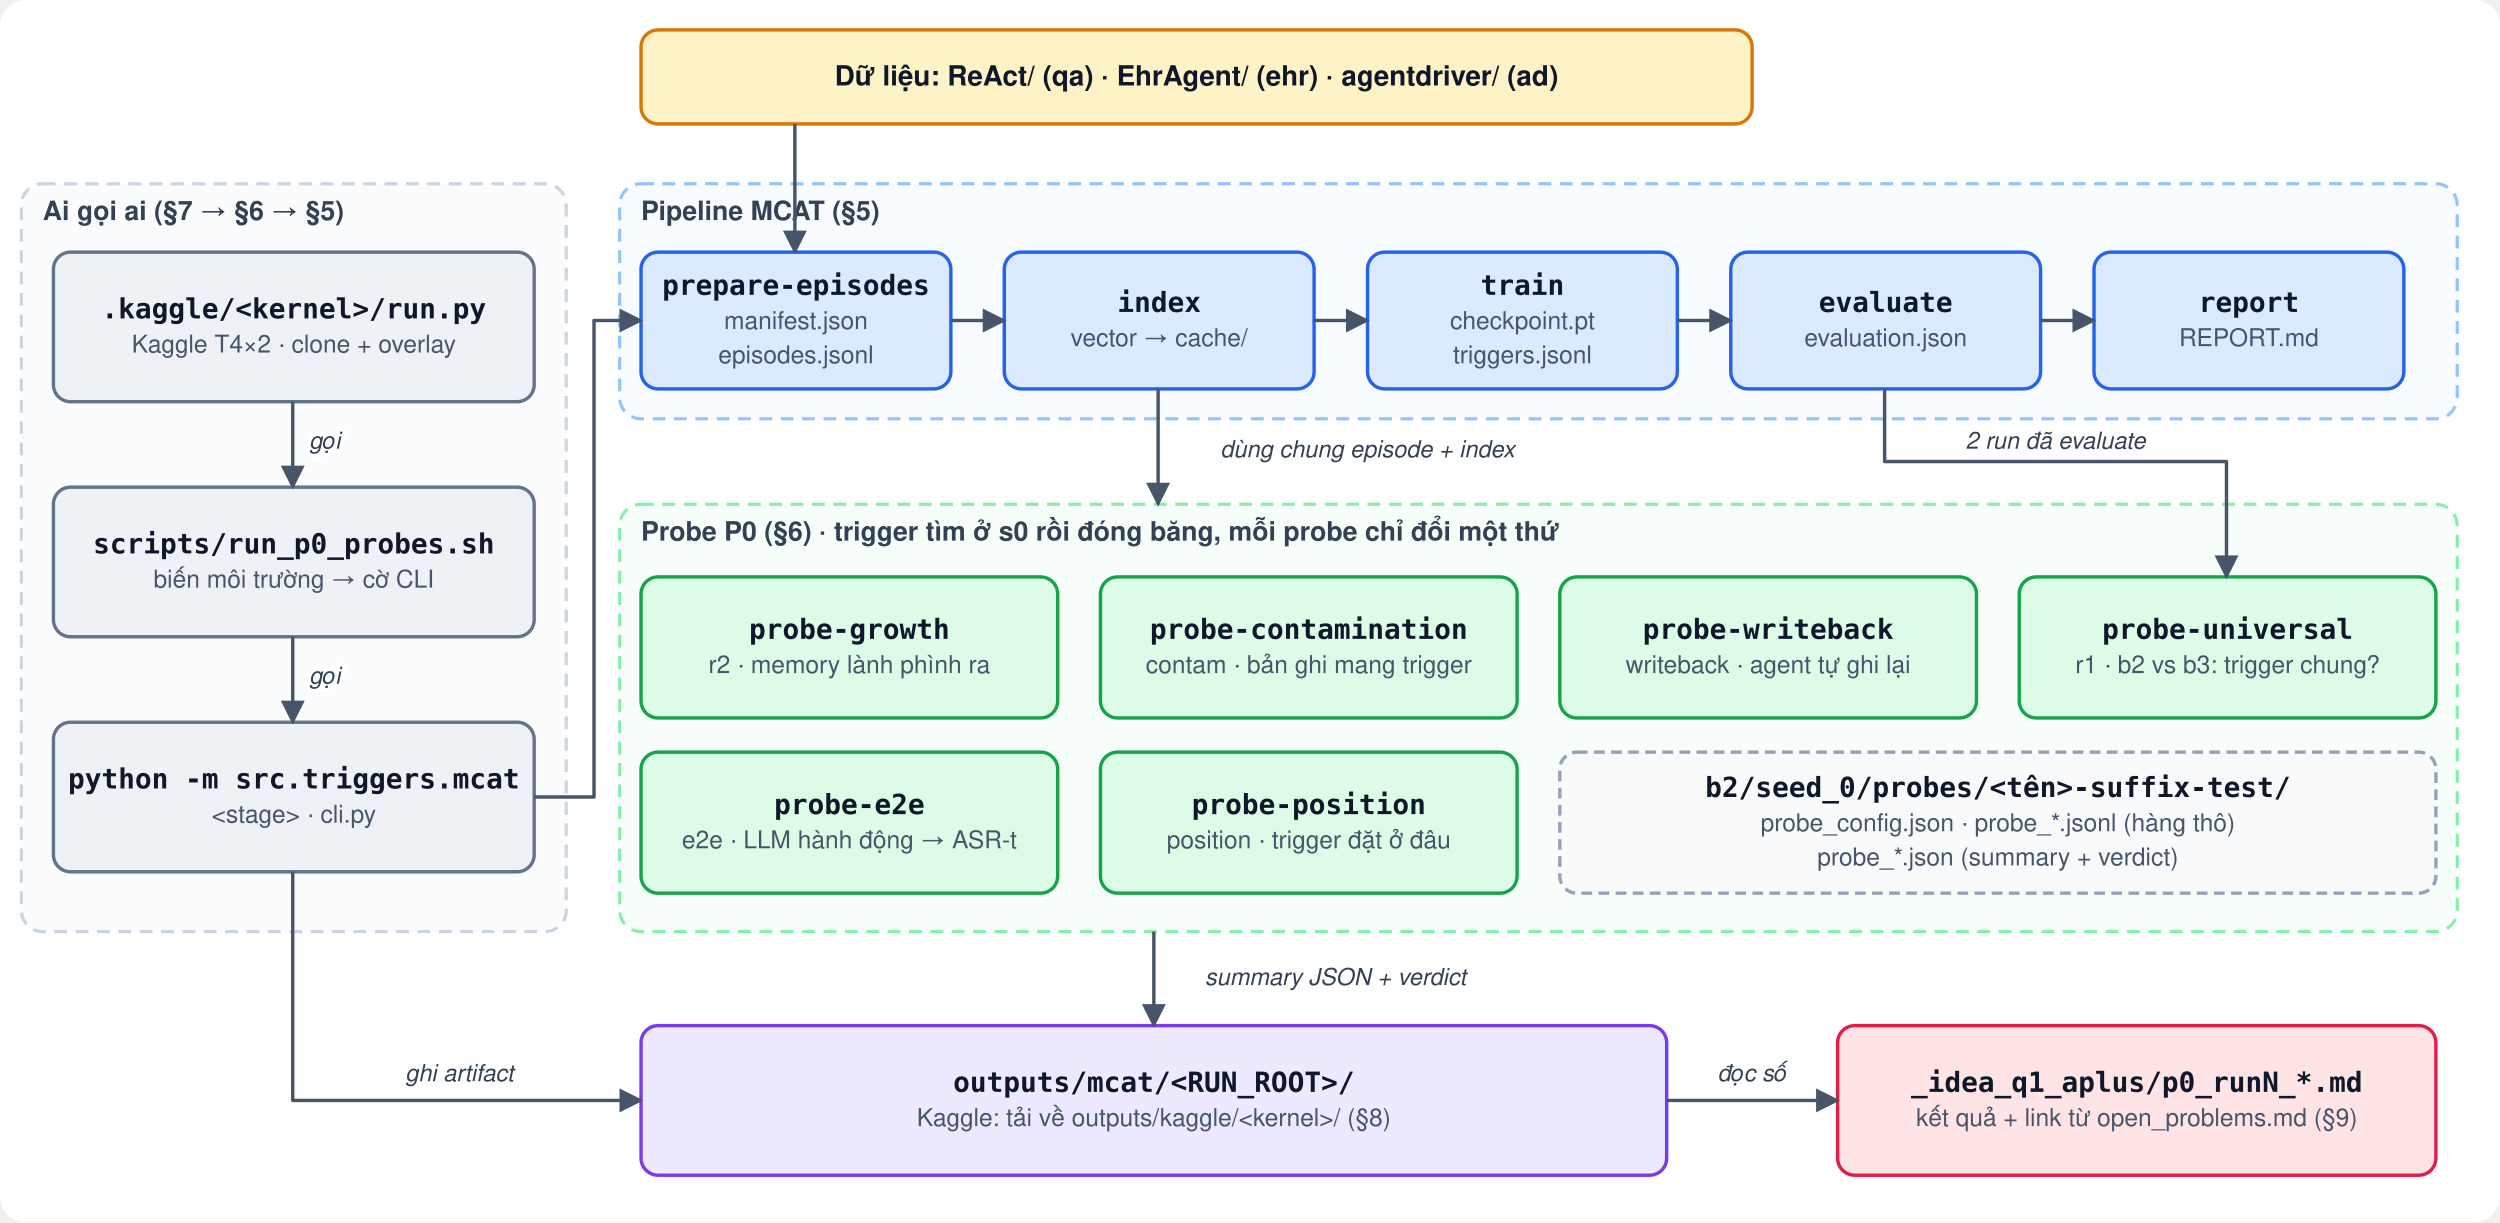
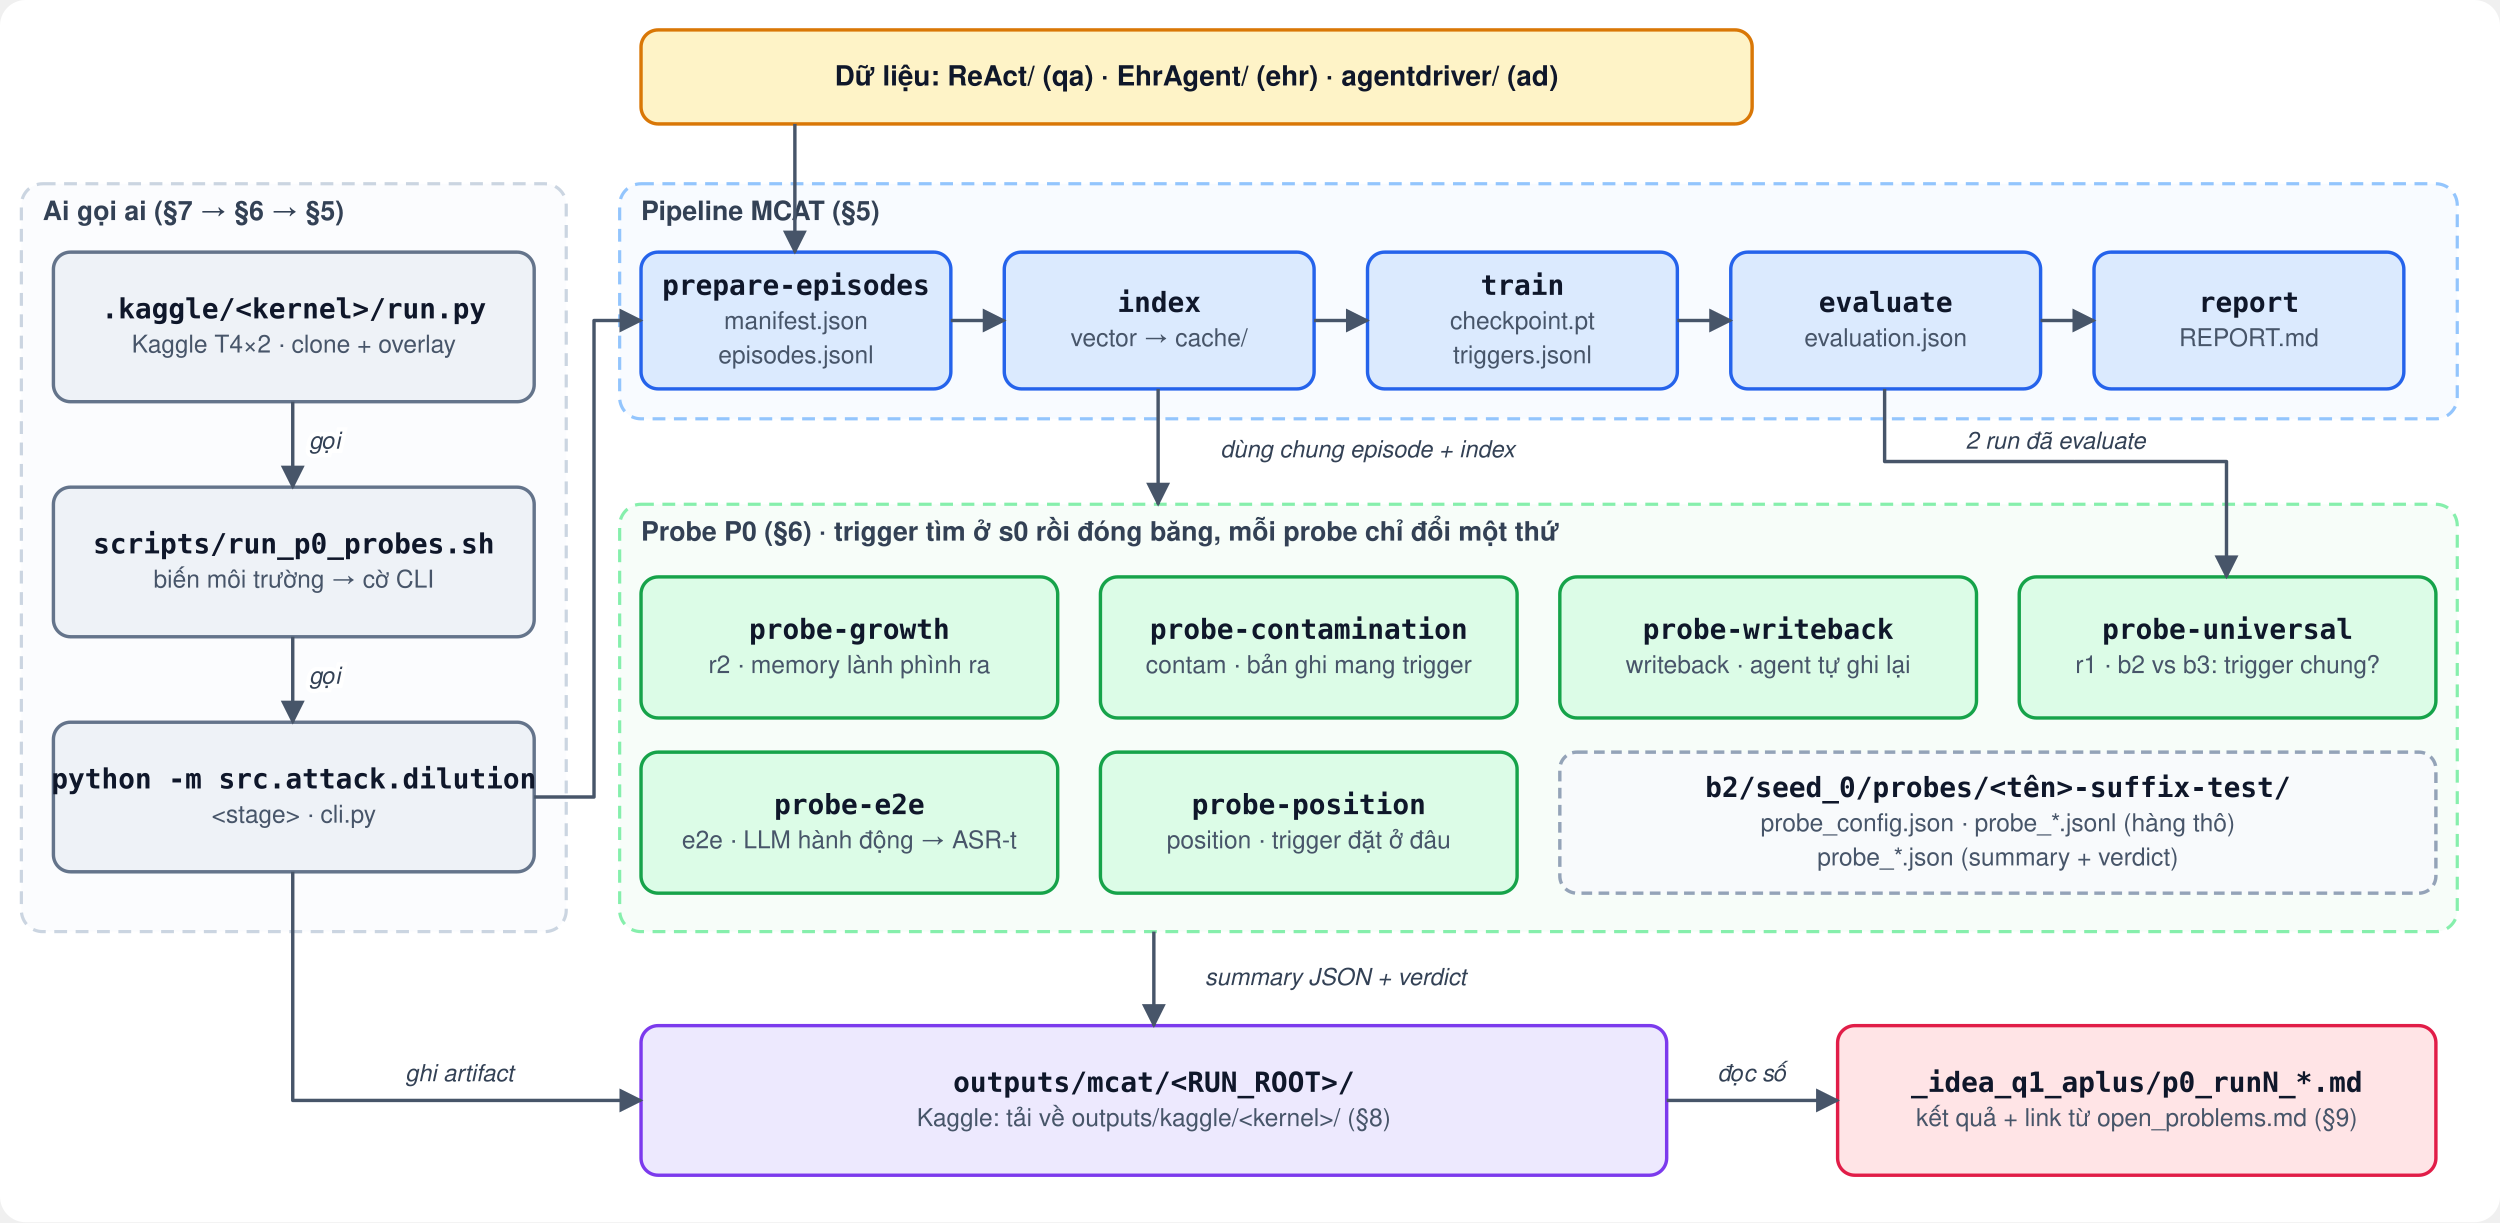
<svg xmlns="http://www.w3.org/2000/svg" viewBox="0 0 1170 572" width="1170" height="572" font-family="Segoe UI, Helvetica, Arial, sans-serif">
  <defs>
    <marker id="arr" viewBox="0 0 10 10" refX="9" refY="5" markerWidth="7" markerHeight="7" orient="auto-start-reverse">
      <path d="M0,0 L10,5 L0,10 z" fill="#475569" />
    </marker>
  </defs>
  <rect width="1170" height="572" rx="12" fill="#ffffff" />
  <rect x="10" y="86" width="255" height="350" rx="10" fill="#fbfcfe" stroke="#cbd5e1" stroke-width="1.5" stroke-dasharray="6 4" />
  <text x="20" y="103" font-size="12.5" font-weight="600" fill="#334155">Ai gọi ai  (§7 → §6 → §5)</text>
  <rect x="290" y="86" width="860" height="110" rx="10" fill="#f8fbff" stroke="#93c5fd" stroke-width="1.5" stroke-dasharray="6 4" />
  <text x="300" y="103" font-size="12.5" font-weight="600" fill="#334155">Pipeline MCAT  (§5)</text>
  <rect x="290" y="236" width="860" height="200" rx="10" fill="#f7fdf9" stroke="#86efac" stroke-width="1.5" stroke-dasharray="6 4" />
  <text x="300" y="253" font-size="12.5" font-weight="600" fill="#334155">Probe P0  (§6) · trigger tìm ở s0 rồi đóng băng, mỗi probe chỉ đổi một thứ</text>
  <rect x="25" y="118" width="225" height="70" rx="8" fill="#eef2f7" stroke="#64748b" stroke-width="1.6" />
  <text x="137.5" y="149.0" text-anchor="middle" font-size="13" font-weight="700" font-family="Consolas, 'Cascadia Mono', Menlo, monospace" fill="#0f172a">.kaggle/&lt;kernel&gt;/run.py</text>
  <text x="137.5" y="165.0" text-anchor="middle" font-size="11.5" fill="#475569">Kaggle T4×2 · clone + overlay</text>
  <rect x="25" y="228" width="225" height="70" rx="8" fill="#eef2f7" stroke="#64748b" stroke-width="1.6" />
  <text x="137.5" y="259.0" text-anchor="middle" font-size="13" font-weight="700" font-family="Consolas, 'Cascadia Mono', Menlo, monospace" fill="#0f172a">scripts/run_p0_probes.sh</text>
  <text x="137.5" y="275.0" text-anchor="middle" font-size="11.5" fill="#475569">biến môi trường → cờ CLI</text>
  <rect x="25" y="338" width="225" height="70" rx="8" fill="#eef2f7" stroke="#64748b" stroke-width="1.6" />
-   <text x="137.5" y="369.0" text-anchor="middle" font-size="13" font-weight="700" font-family="Consolas, 'Cascadia Mono', Menlo, monospace" fill="#0f172a">python -m src.triggers.mcat</text>
+   <text x="137.5" y="369.0" text-anchor="middle" font-size="13" font-weight="700" font-family="Consolas, 'Cascadia Mono', Menlo, monospace" fill="#0f172a">python -m src.attack.dilution</text>
  <text x="137.5" y="385.0" text-anchor="middle" font-size="11.5" fill="#475569">&lt;stage&gt; · cli.py</text>
  <rect x="300" y="14" width="520" height="44" rx="8" fill="#fef3c7" stroke="#d97706" stroke-width="1.6" />
  <text x="560.0" y="40.0" text-anchor="middle" font-size="13" font-weight="700" font-family="Segoe UI, Helvetica, Arial, sans-serif" fill="#0f172a">Dữ liệu:  ReAct/ (qa) · EhrAgent/ (ehr) · agentdriver/ (ad)</text>
  <rect x="300" y="118" width="145" height="64" rx="8" fill="#dbeafe" stroke="#2563eb" stroke-width="1.6" />
  <text x="372.5" y="138.0" text-anchor="middle" font-size="13" font-weight="700" font-family="Consolas, 'Cascadia Mono', Menlo, monospace" fill="#0f172a">prepare-episodes</text>
  <text x="372.5" y="154.0" text-anchor="middle" font-size="11.5" fill="#475569">manifest.json</text>
  <text x="372.5" y="170.0" text-anchor="middle" font-size="11.5" fill="#475569">episodes.jsonl</text>
  <rect x="470" y="118" width="145" height="64" rx="8" fill="#dbeafe" stroke="#2563eb" stroke-width="1.6" />
  <text x="542.5" y="146.0" text-anchor="middle" font-size="13" font-weight="700" font-family="Consolas, 'Cascadia Mono', Menlo, monospace" fill="#0f172a">index</text>
  <text x="542.5" y="162.0" text-anchor="middle" font-size="11.5" fill="#475569">vector → cache/</text>
  <rect x="640" y="118" width="145" height="64" rx="8" fill="#dbeafe" stroke="#2563eb" stroke-width="1.6" />
  <text x="712.5" y="138.0" text-anchor="middle" font-size="13" font-weight="700" font-family="Consolas, 'Cascadia Mono', Menlo, monospace" fill="#0f172a">train</text>
  <text x="712.5" y="154.0" text-anchor="middle" font-size="11.5" fill="#475569">checkpoint.pt</text>
  <text x="712.5" y="170.0" text-anchor="middle" font-size="11.5" fill="#475569">triggers.jsonl</text>
  <rect x="810" y="118" width="145" height="64" rx="8" fill="#dbeafe" stroke="#2563eb" stroke-width="1.6" />
  <text x="882.5" y="146.0" text-anchor="middle" font-size="13" font-weight="700" font-family="Consolas, 'Cascadia Mono', Menlo, monospace" fill="#0f172a">evaluate</text>
  <text x="882.5" y="162.0" text-anchor="middle" font-size="11.5" fill="#475569">evaluation.json</text>
  <rect x="980" y="118" width="145" height="64" rx="8" fill="#dbeafe" stroke="#2563eb" stroke-width="1.6" />
  <text x="1052.5" y="146.0" text-anchor="middle" font-size="13" font-weight="700" font-family="Consolas, 'Cascadia Mono', Menlo, monospace" fill="#0f172a">report</text>
  <text x="1052.5" y="162.0" text-anchor="middle" font-size="11.5" fill="#475569">REPORT.md</text>
  <rect x="300" y="270" width="195" height="66" rx="8" fill="#dcfce7" stroke="#16a34a" stroke-width="1.6" />
  <text x="397.5" y="299.0" text-anchor="middle" font-size="13" font-weight="700" font-family="Consolas, 'Cascadia Mono', Menlo, monospace" fill="#0f172a">probe-growth</text>
  <text x="397.5" y="315.0" text-anchor="middle" font-size="11.5" fill="#475569">r2 · memory lành phình ra</text>
  <rect x="515" y="270" width="195" height="66" rx="8" fill="#dcfce7" stroke="#16a34a" stroke-width="1.6" />
  <text x="612.5" y="299.0" text-anchor="middle" font-size="13" font-weight="700" font-family="Consolas, 'Cascadia Mono', Menlo, monospace" fill="#0f172a">probe-contamination</text>
  <text x="612.5" y="315.0" text-anchor="middle" font-size="11.5" fill="#475569">contam · bản ghi mang trigger</text>
  <rect x="730" y="270" width="195" height="66" rx="8" fill="#dcfce7" stroke="#16a34a" stroke-width="1.6" />
  <text x="827.5" y="299.0" text-anchor="middle" font-size="13" font-weight="700" font-family="Consolas, 'Cascadia Mono', Menlo, monospace" fill="#0f172a">probe-writeback</text>
  <text x="827.5" y="315.0" text-anchor="middle" font-size="11.5" fill="#475569">writeback · agent tự ghi lại</text>
  <rect x="945" y="270" width="195" height="66" rx="8" fill="#dcfce7" stroke="#16a34a" stroke-width="1.6" />
  <text x="1042.5" y="299.0" text-anchor="middle" font-size="13" font-weight="700" font-family="Consolas, 'Cascadia Mono', Menlo, monospace" fill="#0f172a">probe-universal</text>
  <text x="1042.5" y="315.0" text-anchor="middle" font-size="11.5" fill="#475569">r1 · b2 vs b3: trigger chung?</text>
  <rect x="300" y="352" width="195" height="66" rx="8" fill="#dcfce7" stroke="#16a34a" stroke-width="1.6" />
  <text x="397.5" y="381.0" text-anchor="middle" font-size="13" font-weight="700" font-family="Consolas, 'Cascadia Mono', Menlo, monospace" fill="#0f172a">probe-e2e</text>
  <text x="397.5" y="397.0" text-anchor="middle" font-size="11.5" fill="#475569">e2e · LLM hành động → ASR-t</text>
  <rect x="515" y="352" width="195" height="66" rx="8" fill="#dcfce7" stroke="#16a34a" stroke-width="1.6" />
  <text x="612.5" y="381.0" text-anchor="middle" font-size="13" font-weight="700" font-family="Consolas, 'Cascadia Mono', Menlo, monospace" fill="#0f172a">probe-position</text>
  <text x="612.5" y="397.0" text-anchor="middle" font-size="11.5" fill="#475569">position · trigger đặt ở đâu</text>
  <rect x="730" y="352" width="410" height="66" rx="8" fill="#f8fafc" stroke="#94a3b8" stroke-width="1.6" stroke-dasharray="5 3" />
  <text x="935.0" y="373.0" text-anchor="middle" font-size="13" font-weight="700" font-family="Consolas, 'Cascadia Mono', Menlo, monospace" fill="#0f172a">b2/seed_0/probes/&lt;tên&gt;-suffix-test/</text>
  <text x="935.0" y="389.0" text-anchor="middle" font-size="11.5" fill="#475569">probe_config.json · probe_*.jsonl (hàng thô)</text>
  <text x="935.0" y="405.0" text-anchor="middle" font-size="11.5" fill="#475569">probe_*.json (summary + verdict)</text>
  <rect x="300" y="480" width="480" height="70" rx="8" fill="#ede9fe" stroke="#7c3aed" stroke-width="1.6" />
  <text x="540.0" y="511.0" text-anchor="middle" font-size="13" font-weight="700" font-family="Consolas, 'Cascadia Mono', Menlo, monospace" fill="#0f172a">outputs/mcat/&lt;RUN_ROOT&gt;/</text>
  <text x="540.0" y="527.0" text-anchor="middle" font-size="11.5" fill="#475569">Kaggle: tải về outputs/kaggle/&lt;kernel&gt;/  (§8)</text>
  <rect x="860" y="480" width="280" height="70" rx="8" fill="#ffe4e6" stroke="#e11d48" stroke-width="1.6" />
  <text x="1000.0" y="511.0" text-anchor="middle" font-size="13" font-weight="700" font-family="Consolas, 'Cascadia Mono', Menlo, monospace" fill="#0f172a">_idea_q1_aplus/p0_runN_*.md</text>
  <text x="1000.0" y="527.0" text-anchor="middle" font-size="11.5" fill="#475569">kết quả + link từ open_problems.md (§9)</text>
  <polyline points="137,188 137,228" fill="none" stroke="#475569" stroke-width="1.6" stroke-linejoin="round" marker-end="url(#arr)" />
  <text x="152" y="210" text-anchor="middle" font-size="11" font-style="italic" fill="#334155" stroke="#ffffff" stroke-width="4" paint-order="stroke">gọi</text>
  <polyline points="137,298 137,338" fill="none" stroke="#475569" stroke-width="1.6" stroke-linejoin="round" marker-end="url(#arr)" />
  <text x="152" y="320" text-anchor="middle" font-size="11" font-style="italic" fill="#334155" stroke="#ffffff" stroke-width="4" paint-order="stroke">gọi</text>
  <polyline points="250,373 278,373 278,150 300,150" fill="none" stroke="#475569" stroke-width="1.6" stroke-linejoin="round" marker-end="url(#arr)" />
  <polyline points="372,58 372,118" fill="none" stroke="#475569" stroke-width="1.6" stroke-linejoin="round" marker-end="url(#arr)" />
  <polyline points="445,150 470,150" fill="none" stroke="#475569" stroke-width="1.6" stroke-linejoin="round" marker-end="url(#arr)" />
  <polyline points="615,150 640,150" fill="none" stroke="#475569" stroke-width="1.6" stroke-linejoin="round" marker-end="url(#arr)" />
  <polyline points="785,150 810,150" fill="none" stroke="#475569" stroke-width="1.6" stroke-linejoin="round" marker-end="url(#arr)" />
  <polyline points="955,150 980,150" fill="none" stroke="#475569" stroke-width="1.6" stroke-linejoin="round" marker-end="url(#arr)" />
  <polyline points="542,182 542,236" fill="none" stroke="#475569" stroke-width="1.6" stroke-linejoin="round" marker-end="url(#arr)" />
  <text x="640" y="214" text-anchor="middle" font-size="11" font-style="italic" fill="#334155" stroke="#ffffff" stroke-width="4" paint-order="stroke">dùng chung episode + index</text>
  <polyline points="882,182 882,216 1042,216 1042,270" fill="none" stroke="#475569" stroke-width="1.6" stroke-linejoin="round" marker-end="url(#arr)" />
  <text x="962" y="210" text-anchor="middle" font-size="11" font-style="italic" fill="#334155" stroke="#ffffff" stroke-width="4" paint-order="stroke">2 run đã evaluate</text>
  <polyline points="540,436 540,480" fill="none" stroke="#475569" stroke-width="1.6" stroke-linejoin="round" marker-end="url(#arr)" />
  <text x="625" y="461" text-anchor="middle" font-size="11" font-style="italic" fill="#334155" stroke="#ffffff" stroke-width="4" paint-order="stroke">summary JSON + verdict</text>
  <polyline points="780,515 860,515" fill="none" stroke="#475569" stroke-width="1.6" stroke-linejoin="round" marker-end="url(#arr)" />
  <text x="820" y="506" text-anchor="middle" font-size="11" font-style="italic" fill="#334155" stroke="#ffffff" stroke-width="4" paint-order="stroke">đọc số</text>
  <polyline points="137,408 137,515 300,515" fill="none" stroke="#475569" stroke-width="1.6" stroke-linejoin="round" marker-end="url(#arr)" />
  <text x="215" y="506" text-anchor="middle" font-size="11" font-style="italic" fill="#334155" stroke="#ffffff" stroke-width="4" paint-order="stroke">ghi artifact</text>
</svg>
